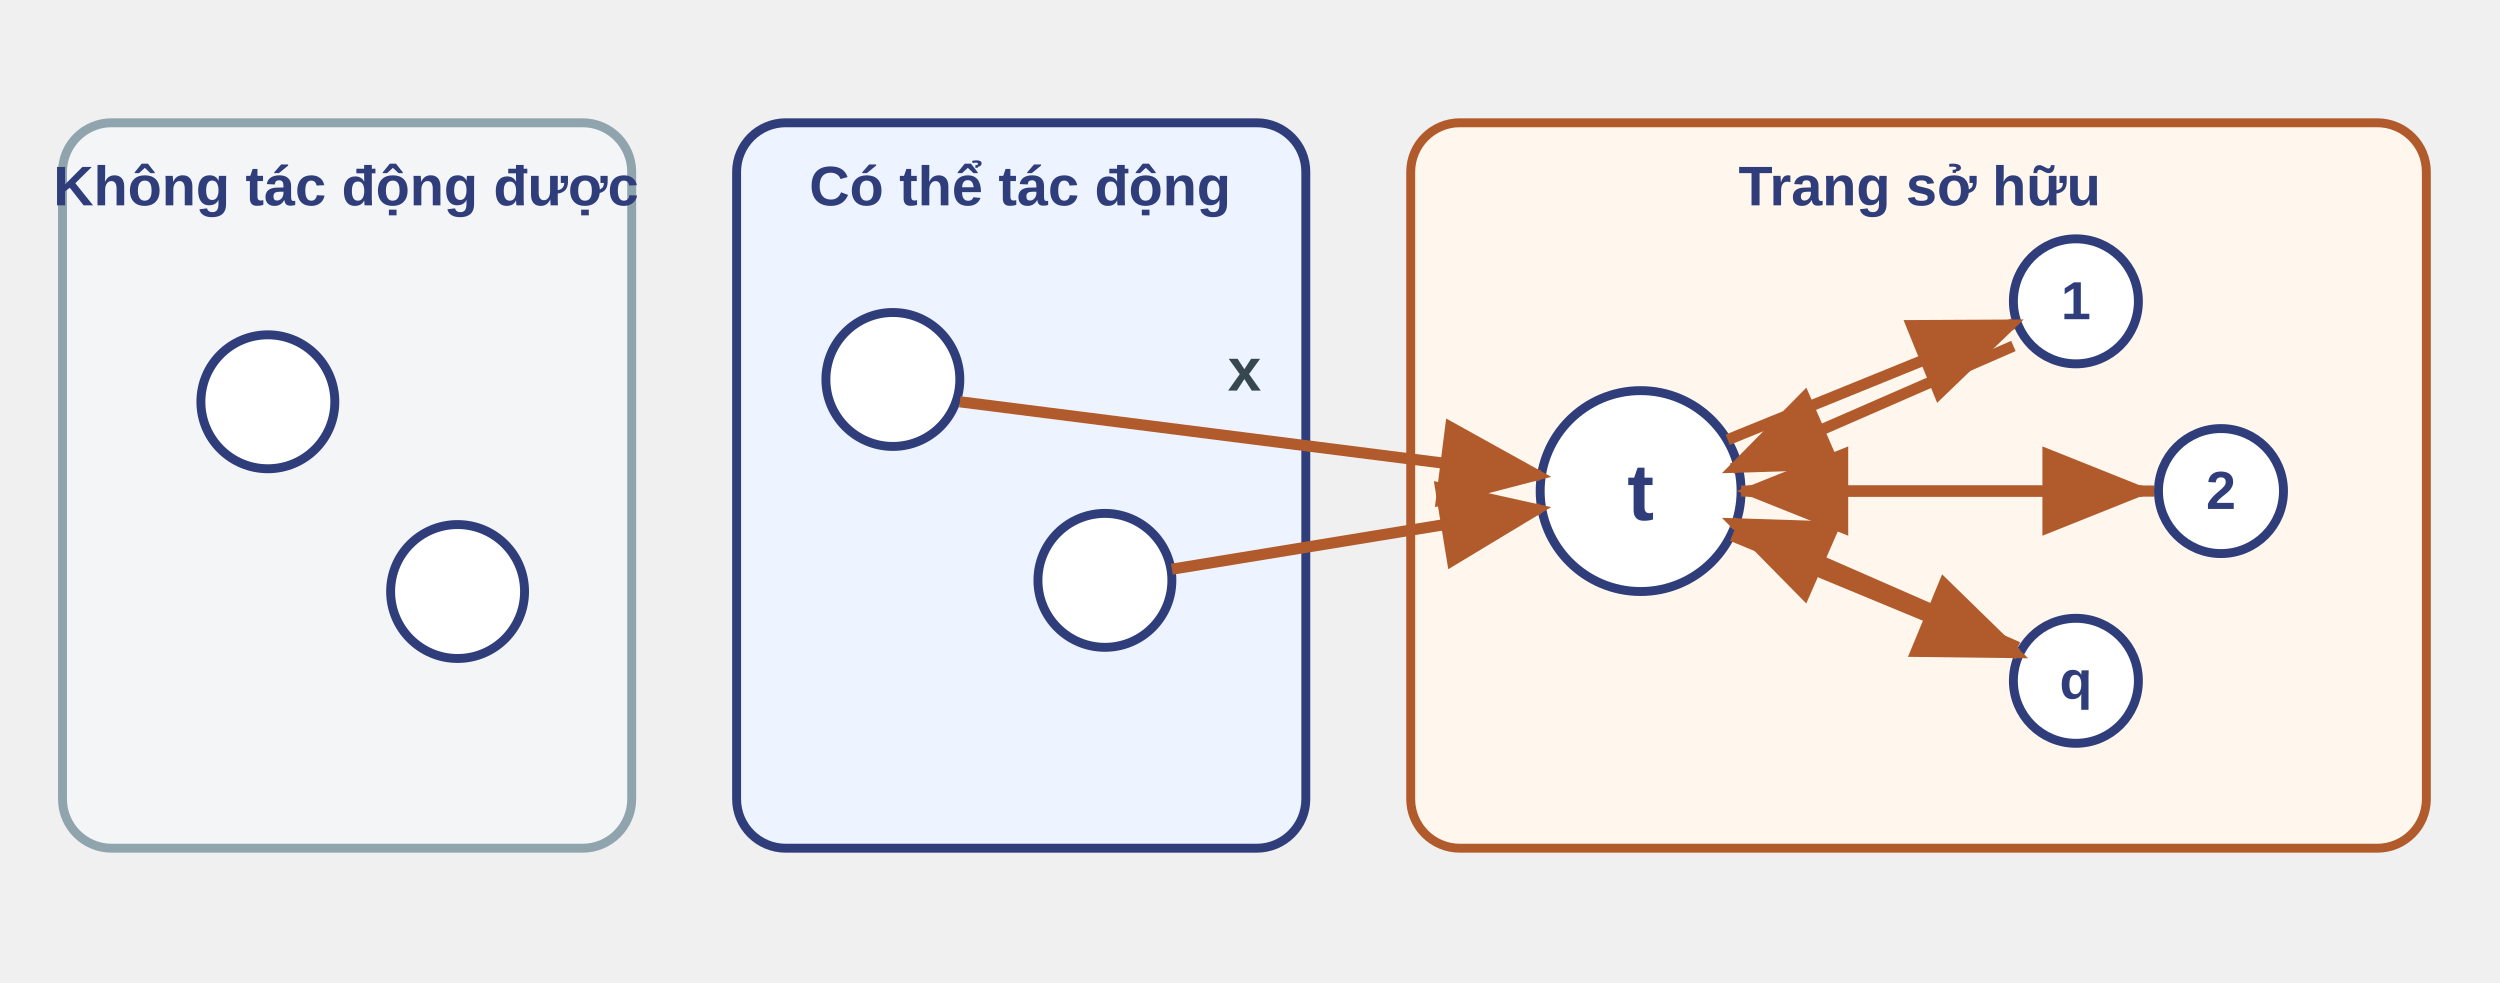
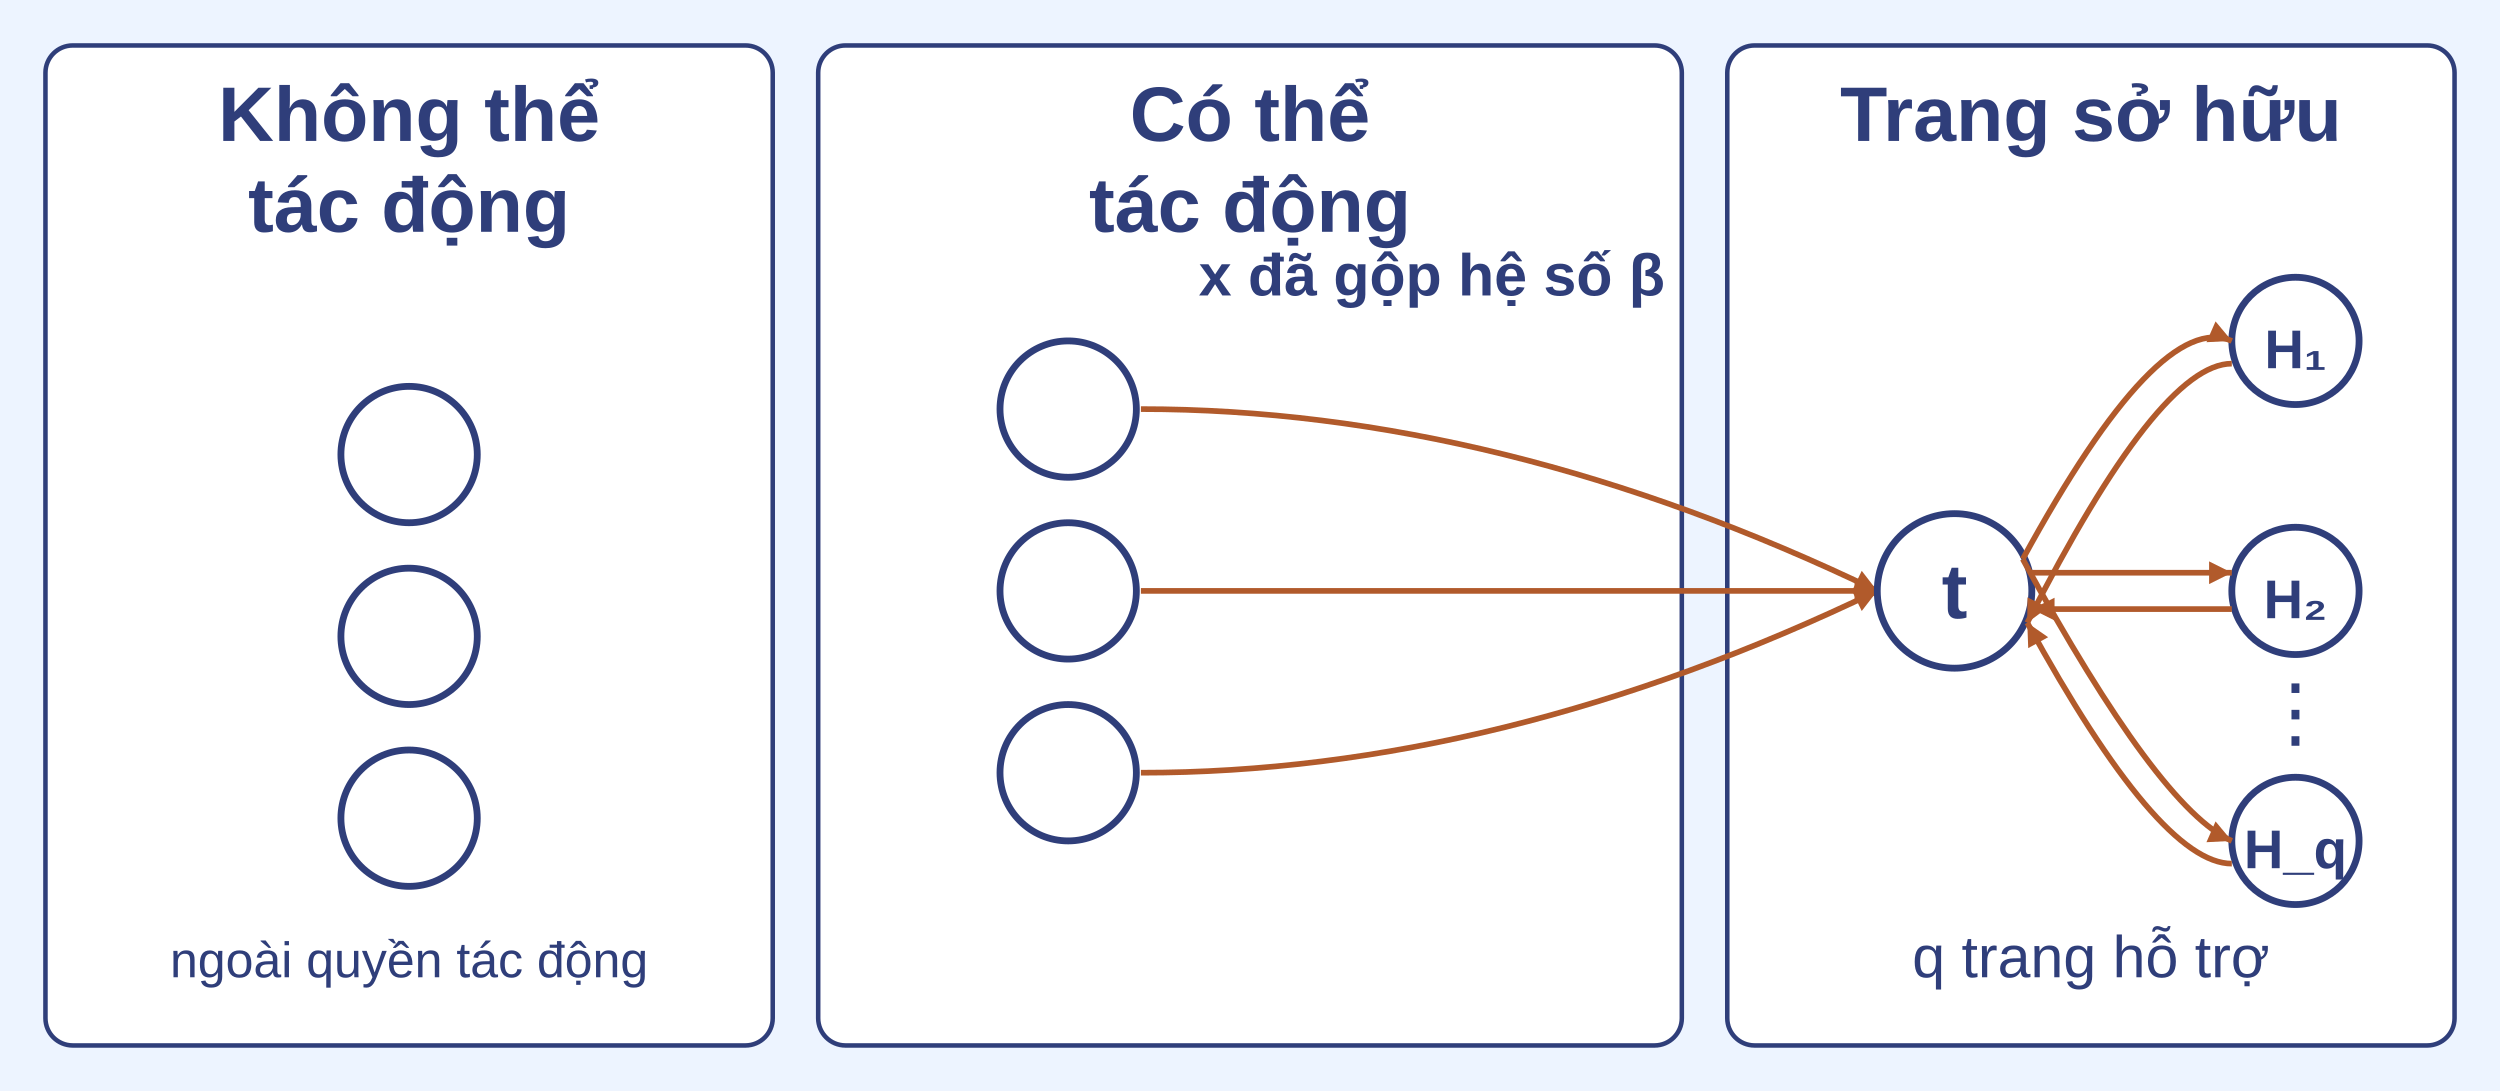
- <svg xmlns="http://www.w3.org/2000/svg" width="1120" height="440" viewBox="0 0 1120 440" role="img" aria-labelledby="title desc">
+ <svg xmlns="http://www.w3.org/2000/svg" viewBox="0 0 1100 480" width="1100" height="480" role="img" aria-labelledby="h516-t h516-d">
  <defs>
-     <marker id="m" markerWidth="10" markerHeight="8" refX="9" refY="4" orient="auto">
-       <path d="M0,0 L10,4 L0,8 Z" fill="#B15A2B" />
+     <marker id="h516-arw" markerUnits="userSpaceOnUse" markerWidth="12" markerHeight="12" refX="10" refY="5" orient="auto">
+       <path d="M0,0 L10,5 L0,10 Z" fill="#B15A2B" />
    </marker>
  </defs>
-   <rect x="28" y="55" width="255" height="325" rx="22" fill="#f3f5f7" stroke="#90A4AE" stroke-width="4" />
-   <rect x="330" y="55" width="255" height="325" rx="22" fill="#edf4ff" stroke="#2F3E7A" stroke-width="4" />
-   <rect x="632" y="55" width="455" height="325" rx="22" fill="#fff7ed" stroke="#B15A2B" stroke-width="4" />
-   <g font-family="Arial,sans-serif" text-anchor="middle" fill="#2F3E7A">
-     <g font-size="25" font-weight="700">
-       <text x="155" y="92">Không tác động được</text>
-       <text x="457" y="92">Có thể tác động</text>
-       <text x="860" y="92">Trang sở hữu</text>
-     </g>
-   </g>
-   <g fill="#fff" stroke="#2F3E7A" stroke-width="4">
-     <circle cx="120" cy="180" r="30" />
-     <circle cx="205" cy="265" r="30" />
-     <circle cx="400" cy="170" r="30" />
-     <circle cx="495" cy="260" r="30" />
-     <circle cx="735" cy="220" r="45" />
-     <circle cx="930" cy="135" r="28" />
-     <circle cx="995" cy="220" r="28" />
-     <circle cx="930" cy="305" r="28" />
-   </g>
-   <g font-family="Arial,sans-serif" text-anchor="middle" fill="#2F3E7A" font-weight="700">
-     <text x="735" y="233" font-size="36">t</text>
-     <text x="930" y="143" font-size="24">1</text>
-     <text x="995" y="228" font-size="24">2</text>
-     <text x="930" y="313" font-size="24">q</text>
-   </g>
-   <g fill="none" stroke="#B15A2B" stroke-width="5" marker-end="url(#m)">
-     <path d="M430 180 L690 213" />
-     <path d="M525 255 L690 228" />
-     <path d="M774 197 L902 145" />
-     <path d="M780 220 L960 220" />
-     <path d="M776 240 L904 293" />
-     <path d="M902 155 L776 210" />
-     <path d="M965 220 L783 220" />
-     <path d="M904 290 L776 234" />
-   </g>
-   <text x="550" y="175" font-family="Arial,sans-serif" font-size="27" font-weight="700" fill="#37474F">x</text>
+   <rect x="0" y="0" width="1100" height="480" fill="#edf4ff" />
+   <rect x="20" y="20" width="320" height="440" rx="12" fill="#ffffff" stroke="#2F3E7A" stroke-width="2" />
+   <text x="180.0" y="62" font-family="Arial, sans-serif" font-size="34" fill="#2F3E7A" font-weight="bold" text-anchor="middle">Không thể</text>
+   <text x="180.0" y="102" font-family="Arial, sans-serif" font-size="34" fill="#2F3E7A" font-weight="bold" text-anchor="middle">tác động</text>
+   <rect x="360" y="20" width="380" height="440" rx="12" fill="#ffffff" stroke="#2F3E7A" stroke-width="2" />
+   <text x="550.0" y="62" font-family="Arial, sans-serif" font-size="34" fill="#2F3E7A" font-weight="bold" text-anchor="middle">Có thể</text>
+   <text x="550.0" y="102" font-family="Arial, sans-serif" font-size="34" fill="#2F3E7A" font-weight="bold" text-anchor="middle">tác động</text>
+   <rect x="760" y="20" width="320" height="440" rx="12" fill="#ffffff" stroke="#2F3E7A" stroke-width="2" />
+   <text x="920.0" y="62" font-family="Arial, sans-serif" font-size="34" fill="#2F3E7A" font-weight="bold" text-anchor="middle">Trang sở hữu</text>
+   <circle cx="180" cy="200" r="30" fill="#ffffff" stroke="#2F3E7A" stroke-width="3" />
+   <text x="180" y="212" font-family="Arial, sans-serif" font-size="20" fill="#2F3E7A" font-weight="bold" text-anchor="middle" />
+   <circle cx="180" cy="280" r="30" fill="#ffffff" stroke="#2F3E7A" stroke-width="3" />
+   <text x="180" y="292" font-family="Arial, sans-serif" font-size="20" fill="#2F3E7A" font-weight="bold" text-anchor="middle" />
+   <circle cx="180" cy="360" r="30" fill="#ffffff" stroke="#2F3E7A" stroke-width="3" />
+   <text x="180" y="372" font-family="Arial, sans-serif" font-size="20" fill="#2F3E7A" font-weight="bold" text-anchor="middle" />
+   <text x="180" y="430" font-family="Arial, sans-serif" font-size="22" fill="#2F3E7A" font-weight="normal" text-anchor="middle">ngoài quyền tác động</text>
+   <circle cx="470" cy="180" r="30" fill="#ffffff" stroke="#2F3E7A" stroke-width="3" />
+   <text x="470" y="192" font-family="Arial, sans-serif" font-size="20" fill="#2F3E7A" font-weight="bold" text-anchor="middle" />
+   <path d="M 502,180 Q 660,180 826,260" fill="none" stroke="#B15A2B" stroke-width="2.5" marker-end="url(#h516-arw)" />
+   <circle cx="470" cy="260" r="30" fill="#ffffff" stroke="#2F3E7A" stroke-width="3" />
+   <text x="470" y="272" font-family="Arial, sans-serif" font-size="20" fill="#2F3E7A" font-weight="bold" text-anchor="middle" />
+   <path d="M 502,260 Q 660,260 826,260" fill="none" stroke="#B15A2B" stroke-width="2.5" marker-end="url(#h516-arw)" />
+   <circle cx="470" cy="340" r="30" fill="#ffffff" stroke="#2F3E7A" stroke-width="3" />
+   <text x="470" y="352" font-family="Arial, sans-serif" font-size="20" fill="#2F3E7A" font-weight="bold" text-anchor="middle" />
+   <path d="M 502,340 Q 660,340 826,260" fill="none" stroke="#B15A2B" stroke-width="2.5" marker-end="url(#h516-arw)" />
+   <text x="630" y="130" font-family="Arial, sans-serif" font-size="26" fill="#2F3E7A" font-weight="bold" text-anchor="middle">x đã gộp hệ số β</text>
+   <circle cx="860" cy="260" r="34" fill="#ffffff" stroke="#2F3E7A" stroke-width="3" />
+   <text x="860" y="272" font-family="Arial, sans-serif" font-size="34" fill="#2F3E7A" font-weight="bold" text-anchor="middle">t</text>
+   <circle cx="1010" cy="150" r="28" fill="#ffffff" stroke="#2F3E7A" stroke-width="3" />
+   <text x="1010" y="162" font-family="Arial, sans-serif" font-size="24" fill="#2F3E7A" font-weight="bold" text-anchor="middle">H₁</text>
+   <path d="M 890,246 Q 950,136 982,150" fill="none" stroke="#B15A2B" stroke-width="2.5" marker-end="url(#h516-arw)" />
+   <path d="M 982,160 Q 950,160 892,274" fill="none" stroke="#B15A2B" stroke-width="2.5" marker-end="url(#h516-arw)" />
+   <circle cx="1010" cy="260" r="28" fill="#ffffff" stroke="#2F3E7A" stroke-width="3" />
+   <text x="1010" y="272" font-family="Arial, sans-serif" font-size="24" fill="#2F3E7A" font-weight="bold" text-anchor="middle">H₂</text>
+   <path d="M 894,252 L 982,252" fill="none" stroke="#B15A2B" stroke-width="2.5" marker-end="url(#h516-arw)" />
+   <path d="M 982,268 L 894,268" fill="none" stroke="#B15A2B" stroke-width="2.5" marker-end="url(#h516-arw)" />
+   <circle cx="1010" cy="370" r="28" fill="#ffffff" stroke="#2F3E7A" stroke-width="3" />
+   <text x="1010" y="382" font-family="Arial, sans-serif" font-size="24" fill="#2F3E7A" font-weight="bold" text-anchor="middle">H_q</text>
+   <path d="M 890,246 Q 950,356 982,370" fill="none" stroke="#B15A2B" stroke-width="2.5" marker-end="url(#h516-arw)" />
+   <path d="M 982,380 Q 950,380 892,274" fill="none" stroke="#B15A2B" stroke-width="2.5" marker-end="url(#h516-arw)" />
+   <text x="1010" y="325" font-family="Arial, sans-serif" font-size="34" fill="#2F3E7A" font-weight="normal" text-anchor="middle">⋮</text>
+   <text x="920" y="430" font-family="Arial, sans-serif" font-size="26" fill="#2F3E7A" font-weight="normal" text-anchor="middle">q trang hỗ trợ</text>
</svg>
